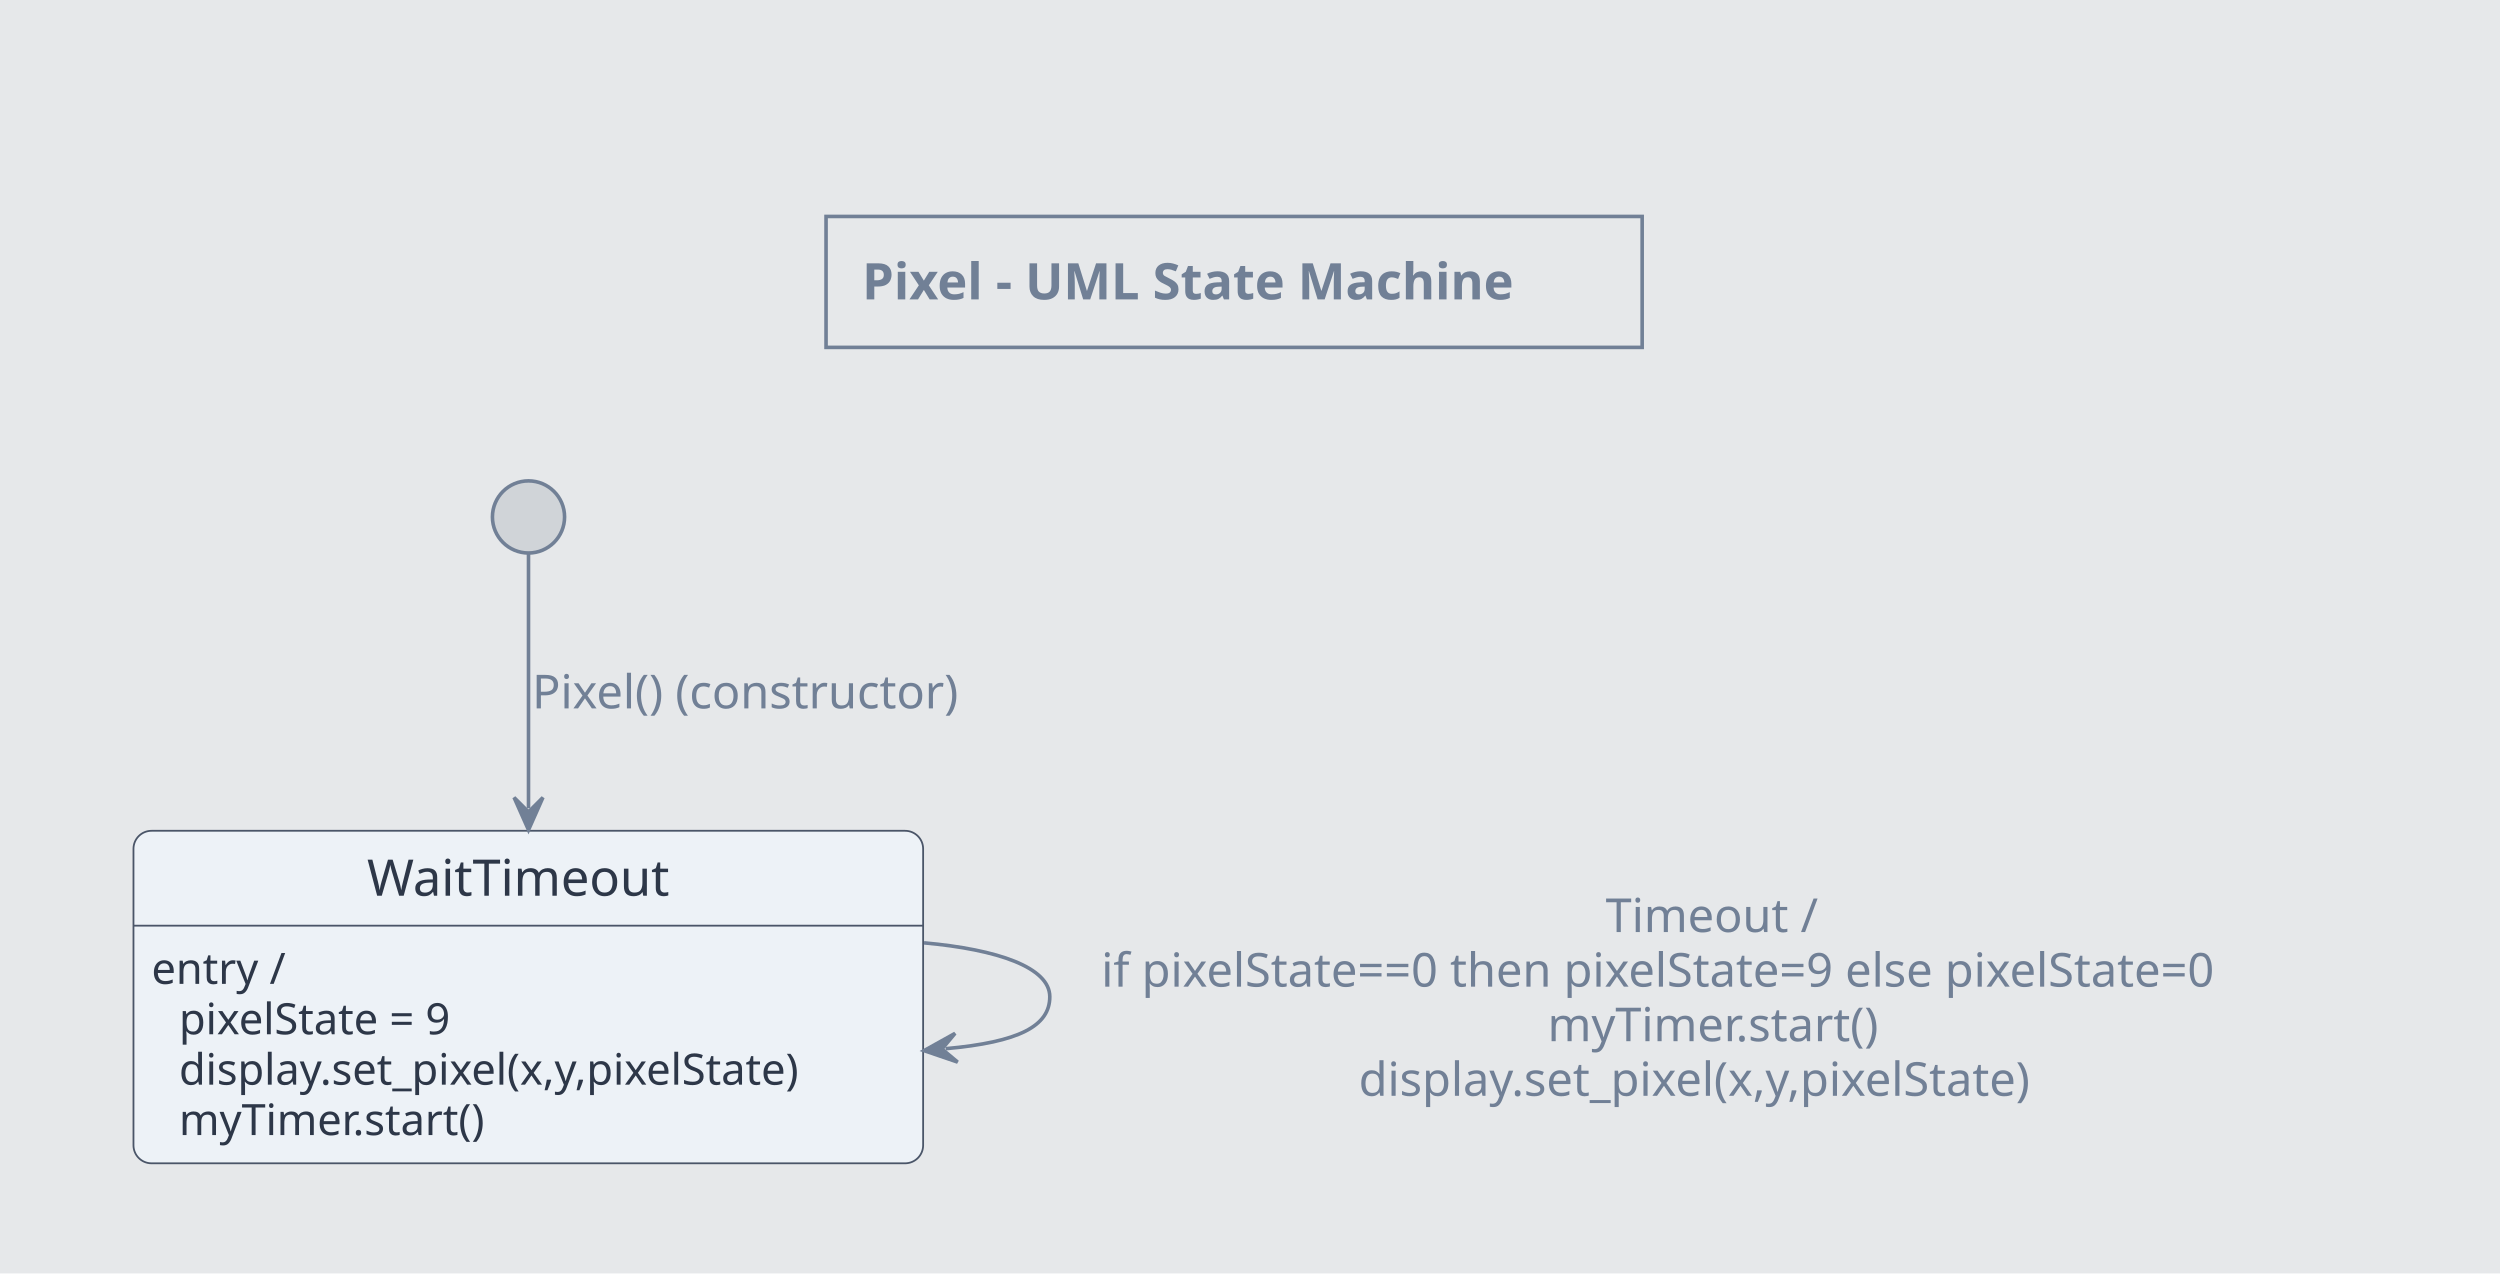
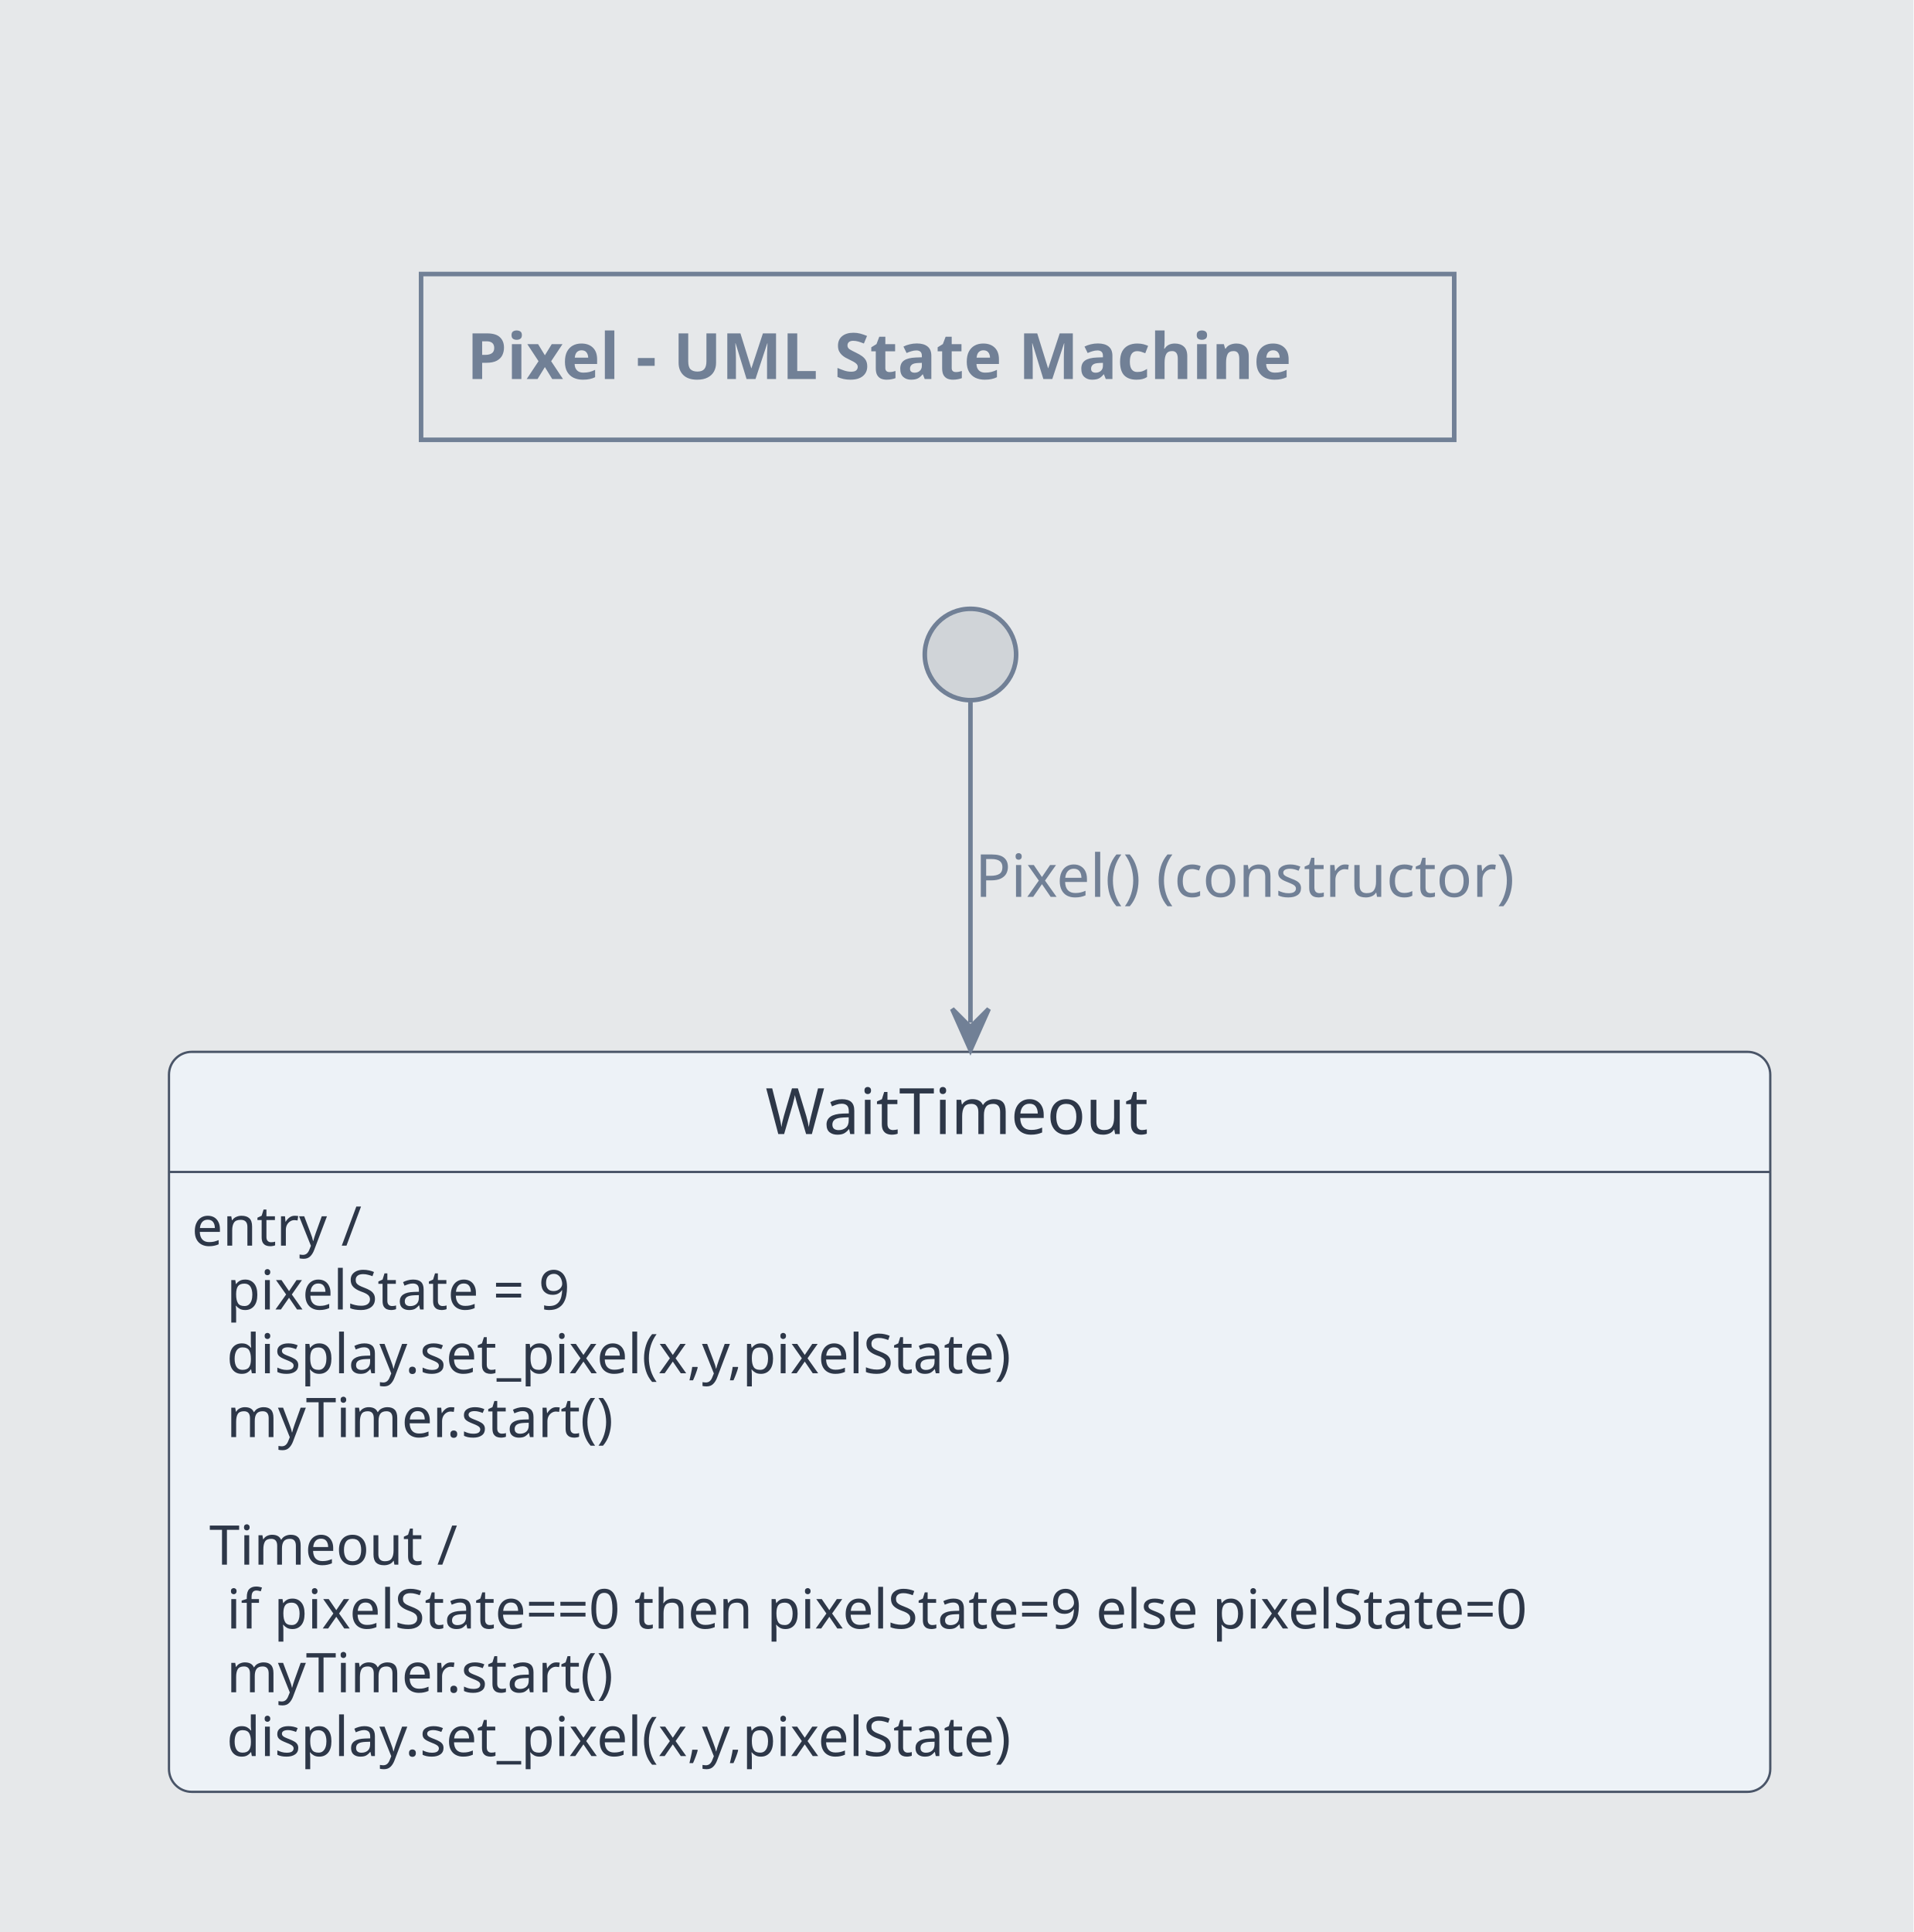
- <svg xmlns="http://www.w3.org/2000/svg" contentStyleType="text/css" data-diagram-type="STATE" height="353px" preserveAspectRatio="none" style="width:693px;height:353px;background:#4A556822;" version="1.1" viewBox="0 0 693 353" width="693px" zoomAndPan="magnify">
+ <svg xmlns="http://www.w3.org/2000/svg" contentStyleType="text/css" data-diagram-type="STATE" height="423px" preserveAspectRatio="none" style="width:419px;height:423px;background:#4A556822;" version="1.1" viewBox="0 0 419 423" width="419px" zoomAndPan="magnify">
  <defs />
  <g>
-     <rect fill="#4A5568" fill-opacity="0.133" height="353" style="stroke:none;stroke-width:1;" width="693" x="0" y="0" />
+     <rect fill="#4A5568" fill-opacity="0.133" height="423" style="stroke:none;stroke-width:1;" width="419" x="0" y="0" />
    <g class="title" data-source-line="26">
-       <rect fill="none" height="36.297" style="stroke:#718096;stroke-width:1;" width="226.227" x="228.98" y="60" />
-       <text fill="#718096" font-family="sans-serif" font-size="14" font-weight="bold" lengthAdjust="spacing" textLength="206.227" x="238.98" y="82.995">Pixel - UML State Machine</text>
+       <rect fill="none" height="36.297" style="stroke:#718096;stroke-width:1;" width="226.227" x="92.203" y="60" />
+       <text fill="#718096" font-family="sans-serif" font-size="14" font-weight="bold" lengthAdjust="spacing" textLength="206.227" x="102.203" y="82.995">Pixel - UML State Machine</text>
    </g>
    <g>
-       <rect fill="#EDF2F7" height="92.172" rx="5" ry="5" style="stroke:#4A5568;stroke-width:0.5;" width="218.891" x="37" y="230.297" />
-       <line style="stroke:#4A5568;stroke-width:0.5;" x1="37" x2="255.891" y1="256.594" y2="256.594" />
-       <text fill="#2D3748" font-family="sans-serif" font-size="14" lengthAdjust="spacing" textLength="89.421" x="101.735" y="248.292">WaitTimeout</text>
+       <rect fill="#EDF2F7" height="162.016" rx="5" ry="5" style="stroke:#4A5568;stroke-width:0.5;" width="350.633" x="37" y="230.297" />
+       <line style="stroke:#4A5568;stroke-width:0.5;" x1="37" x2="387.633" y1="256.594" y2="256.594" />
+       <text fill="#2D3748" font-family="sans-serif" font-size="14" lengthAdjust="spacing" textLength="89.421" x="167.606" y="248.292">WaitTimeout</text>
      <text fill="#2D3748" font-family="sans-serif" font-size="12" lengthAdjust="spacing" textLength="39.586" x="42" y="272.732">entry /</text>
      <text fill="#2D3748" font-family="sans-serif" font-size="12" lengthAdjust="spacing" textLength="85.852" x="49.629" y="286.701">pixelState = 9</text>
      <text fill="#2D3748" font-family="sans-serif" font-size="12" lengthAdjust="spacing" textLength="191.262" x="49.629" y="300.67">display.set_pixel(x,y,pixelState)</text>
      <text fill="#2D3748" font-family="sans-serif" font-size="12" lengthAdjust="spacing" textLength="94.588" x="49.629" y="314.639">myTimer.start()</text>
+       <text fill="#2D3748" font-family="sans-serif" font-size="12" lengthAdjust="spacing" textLength="3.814" x="42" y="328.607"> </text>
+       <text fill="#2D3748" font-family="sans-serif" font-size="12" lengthAdjust="spacing" textLength="57.246" x="45.815" y="342.576">Timeout /</text>
+       <text fill="#2D3748" font-family="sans-serif" font-size="12" lengthAdjust="spacing" textLength="323.004" x="49.629" y="356.545">if pixelState==0 then pixelState=9 else pixelState=0</text>
+       <text fill="#2D3748" font-family="sans-serif" font-size="12" lengthAdjust="spacing" textLength="94.588" x="49.629" y="370.514">myTimer.start()</text>
+       <text fill="#2D3748" font-family="sans-serif" font-size="12" lengthAdjust="spacing" textLength="191.262" x="49.629" y="384.482">display.set_pixel(x,y,pixelState)</text>
    </g>
-     <ellipse cx="146.5" cy="143.297" fill="#4A5568" fill-opacity="0.133" rx="10" ry="10" style="stroke:#718096;stroke-width:1;" />
+     <ellipse cx="212.5" cy="143.297" fill="#4A5568" fill-opacity="0.133" rx="10" ry="10" style="stroke:#718096;stroke-width:1;" />
    <g class="link" data-entity-1="ent0002" data-entity-2="ent0002" data-link-type="dependency" data-source-line="28" id="lnk3">
-       <path d="M146.5,153.297 C146.5,168.967 146.5,196.227 146.5,224.067" fill="none" id="*start*-to-WaitTimeout" style="stroke:#718096;stroke-width:1;" />
-       <polygon fill="#718096" points="146.5,230.067,150.5,221.067,146.5,225.067,142.5,221.067,146.5,230.067" style="stroke:#718096;stroke-width:1;" />
-       <text fill="#718096" font-family="sans-serif" font-size="13" lengthAdjust="spacing" textLength="129.511" x="147.5" y="196.364">Pixel() (constructor)</text>
-     </g>
-     <g class="link" data-entity-1="ent0002" data-entity-2="ent0002" data-link-type="dependency" data-source-line="30" id="lnk4">
-       <path d="M256.14,261.357 C276.59,263.197 291,268.177 291,276.297 C291,284.417 282.566,288.859 262.116,290.699" fill="none" id="WaitTimeout-to-WaitTimeout" style="stroke:#718096;stroke-width:1;" />
-       <polygon fill="#718096" points="256.14,291.237,265.462,294.414,261.12,290.789,264.745,286.446,256.14,291.237" style="stroke:#718096;stroke-width:1;" />
-       <text fill="#718096" font-family="sans-serif" font-size="13" lengthAdjust="spacing" textLength="62.017" x="445.084" y="258.364">Timeout /</text>
-       <text fill="#718096" font-family="sans-serif" font-size="13" lengthAdjust="spacing" textLength="349.921" x="305.265" y="273.497">if pixelState==0 then pixelState=9 else pixelState=0</text>
-       <text fill="#718096" font-family="sans-serif" font-size="13" lengthAdjust="spacing" textLength="102.47" x="428.99" y="288.629">myTimer.start()</text>
-       <text fill="#718096" font-family="sans-serif" font-size="13" lengthAdjust="spacing" textLength="207.2" x="376.625" y="303.762">display.set_pixel(x,y,pixelState)</text>
+       <path d="M212.5,153.697 C212.5,168.717 212.5,193.537 212.5,223.897" fill="none" id="*start*-to-WaitTimeout" style="stroke:#718096;stroke-width:1;" />
+       <polygon fill="#718096" points="212.5,229.897,216.5,220.897,212.5,224.897,208.5,220.897,212.5,229.897" style="stroke:#718096;stroke-width:1;" />
+       <text fill="#718096" font-family="sans-serif" font-size="13" lengthAdjust="spacing" textLength="129.511" x="213.5" y="196.364">Pixel() (constructor)</text>
    </g>
  </g>
</svg>
